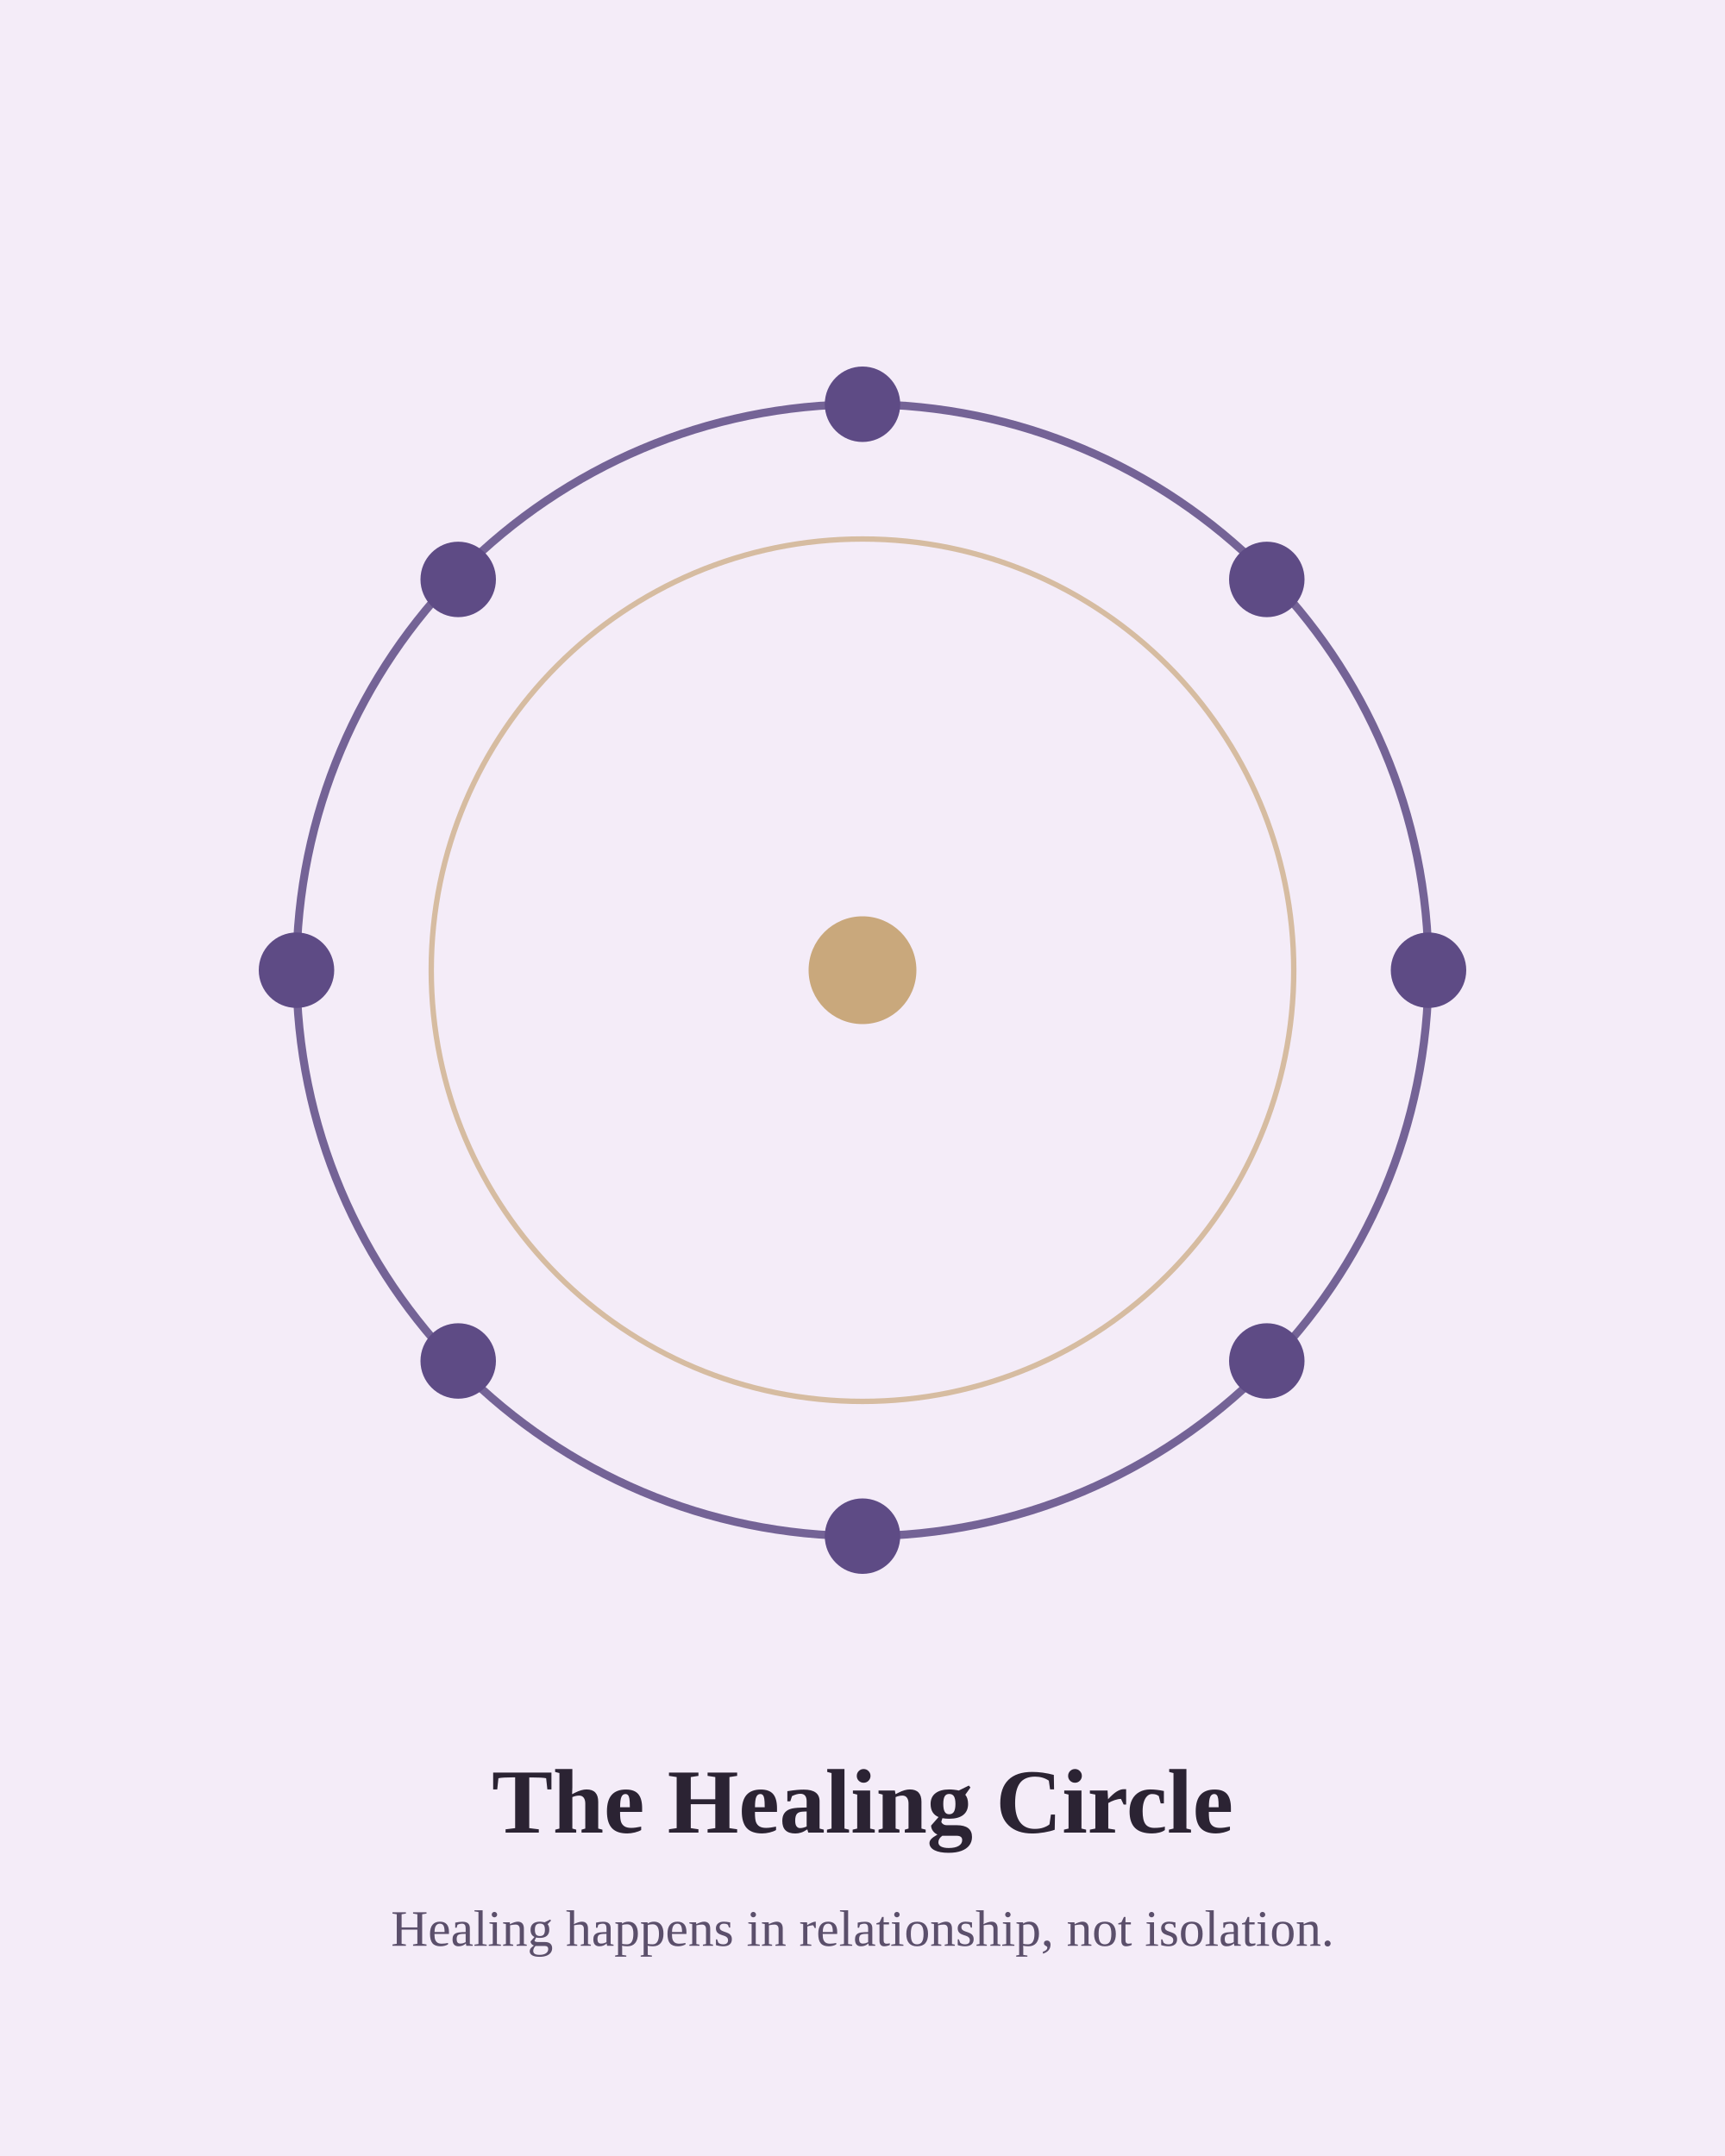
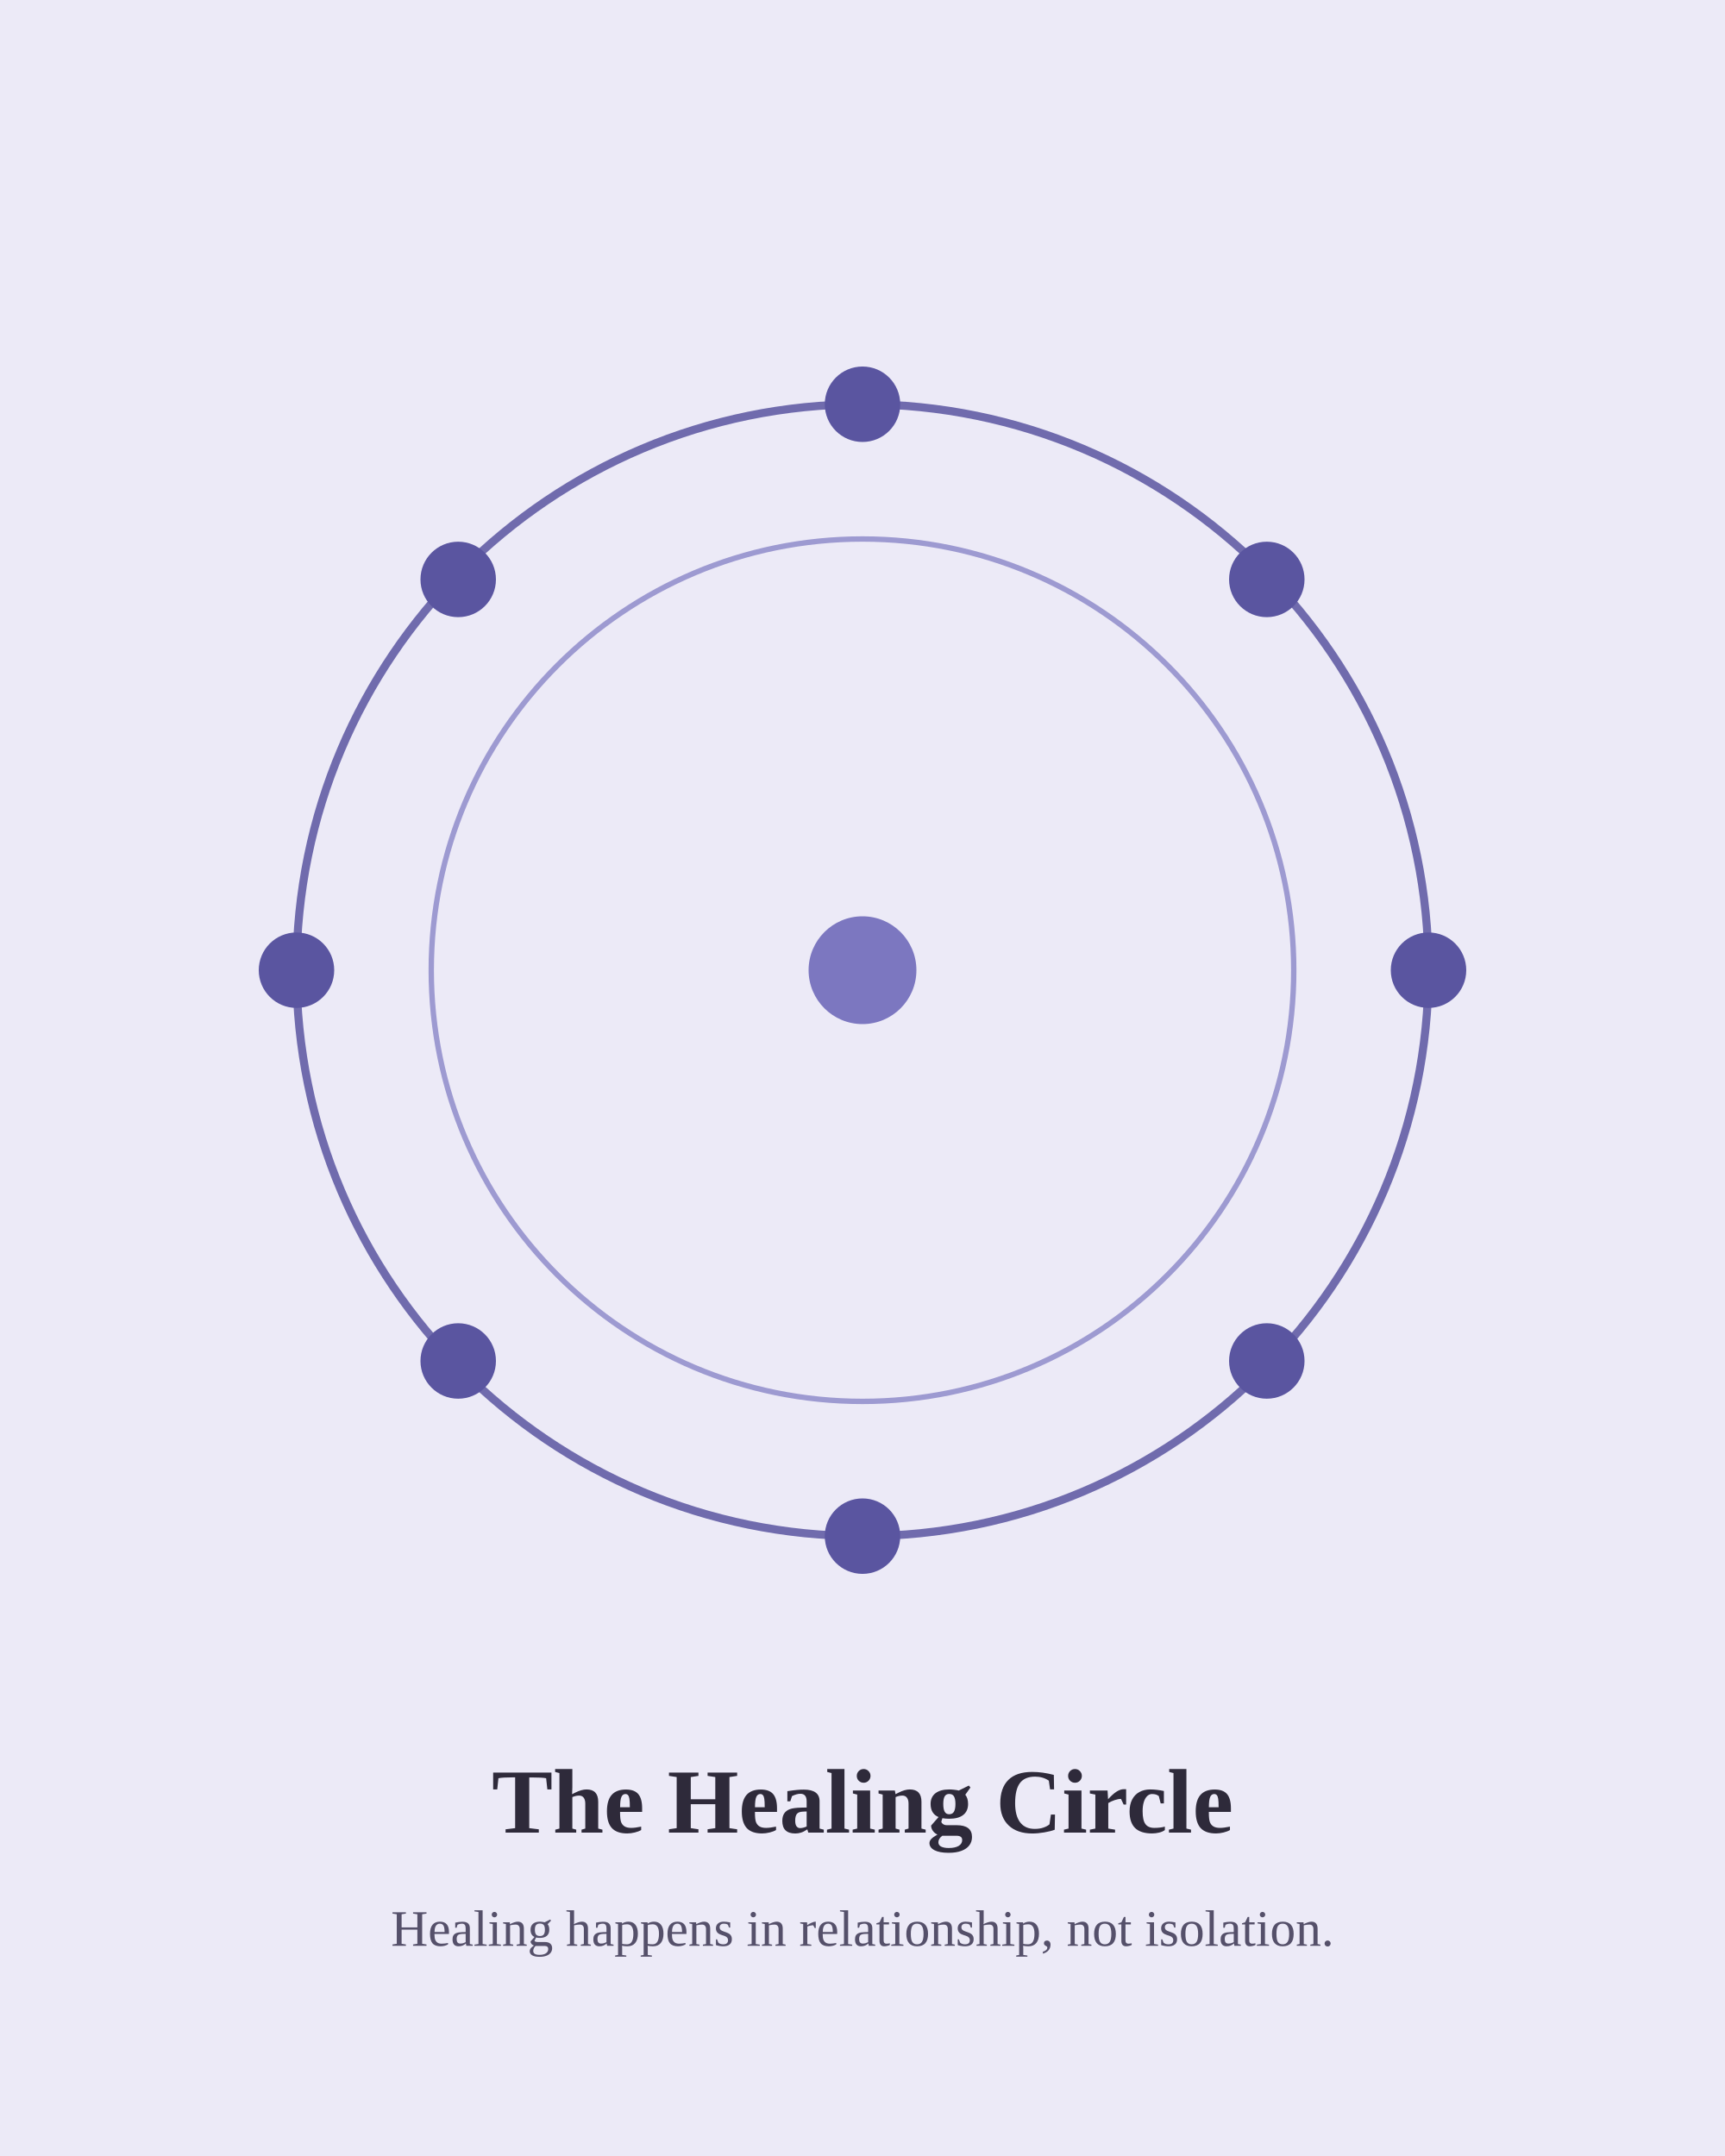
<svg xmlns="http://www.w3.org/2000/svg" width="640" height="800" viewBox="0 0 640 800" role="img" aria-label="The Healing Circle, a community for trauma recovery">
-   <rect width="640" height="800" fill="#F4ECF8" />
-   <circle cx="320" cy="360" r="210" fill="none" stroke="#5E4B85" stroke-width="3" opacity="0.85" />
-   <circle cx="320" cy="360" r="160" fill="none" stroke="#C9A87C" stroke-width="2" opacity="0.7" />
-   <g fill="#5E4B85">
+   <rect width="640" height="800" fill="#ECEAF7" />
+   <circle cx="320" cy="360" r="210" fill="none" stroke="#5A55A0" stroke-width="3" opacity="0.85" />
+   <circle cx="320" cy="360" r="160" fill="none" stroke="#7C77C0" stroke-width="2" opacity="0.7" />
+   <g fill="#5A55A0">
    <circle cx="320" cy="150" r="14" />
    <circle cx="470" cy="215" r="14" />
    <circle cx="530" cy="360" r="14" />
    <circle cx="470" cy="505" r="14" />
    <circle cx="320" cy="570" r="14" />
    <circle cx="170" cy="505" r="14" />
    <circle cx="110" cy="360" r="14" />
    <circle cx="170" cy="215" r="14" />
  </g>
-   <circle cx="320" cy="360" r="20" fill="#C9A87C" />
-   <text x="320" y="680" text-anchor="middle" font-family="Georgia, 'Times New Roman', serif" font-size="34" font-weight="bold" fill="#2B2333">The Healing Circle</text>
-   <text x="320" y="722" text-anchor="middle" font-family="Georgia, 'Times New Roman', serif" font-size="19" fill="#5B4F6B">Healing happens in relationship, not isolation.</text>
+   <circle cx="320" cy="360" r="20" fill="#7C77C0" />
+   <text x="320" y="680" text-anchor="middle" font-family="Georgia, 'Times New Roman', serif" font-size="34" font-weight="bold" fill="#2E2A3A">The Healing Circle</text>
+   <text x="320" y="722" text-anchor="middle" font-family="Georgia, 'Times New Roman', serif" font-size="19" fill="#55506A">Healing happens in relationship, not isolation.</text>
</svg>
